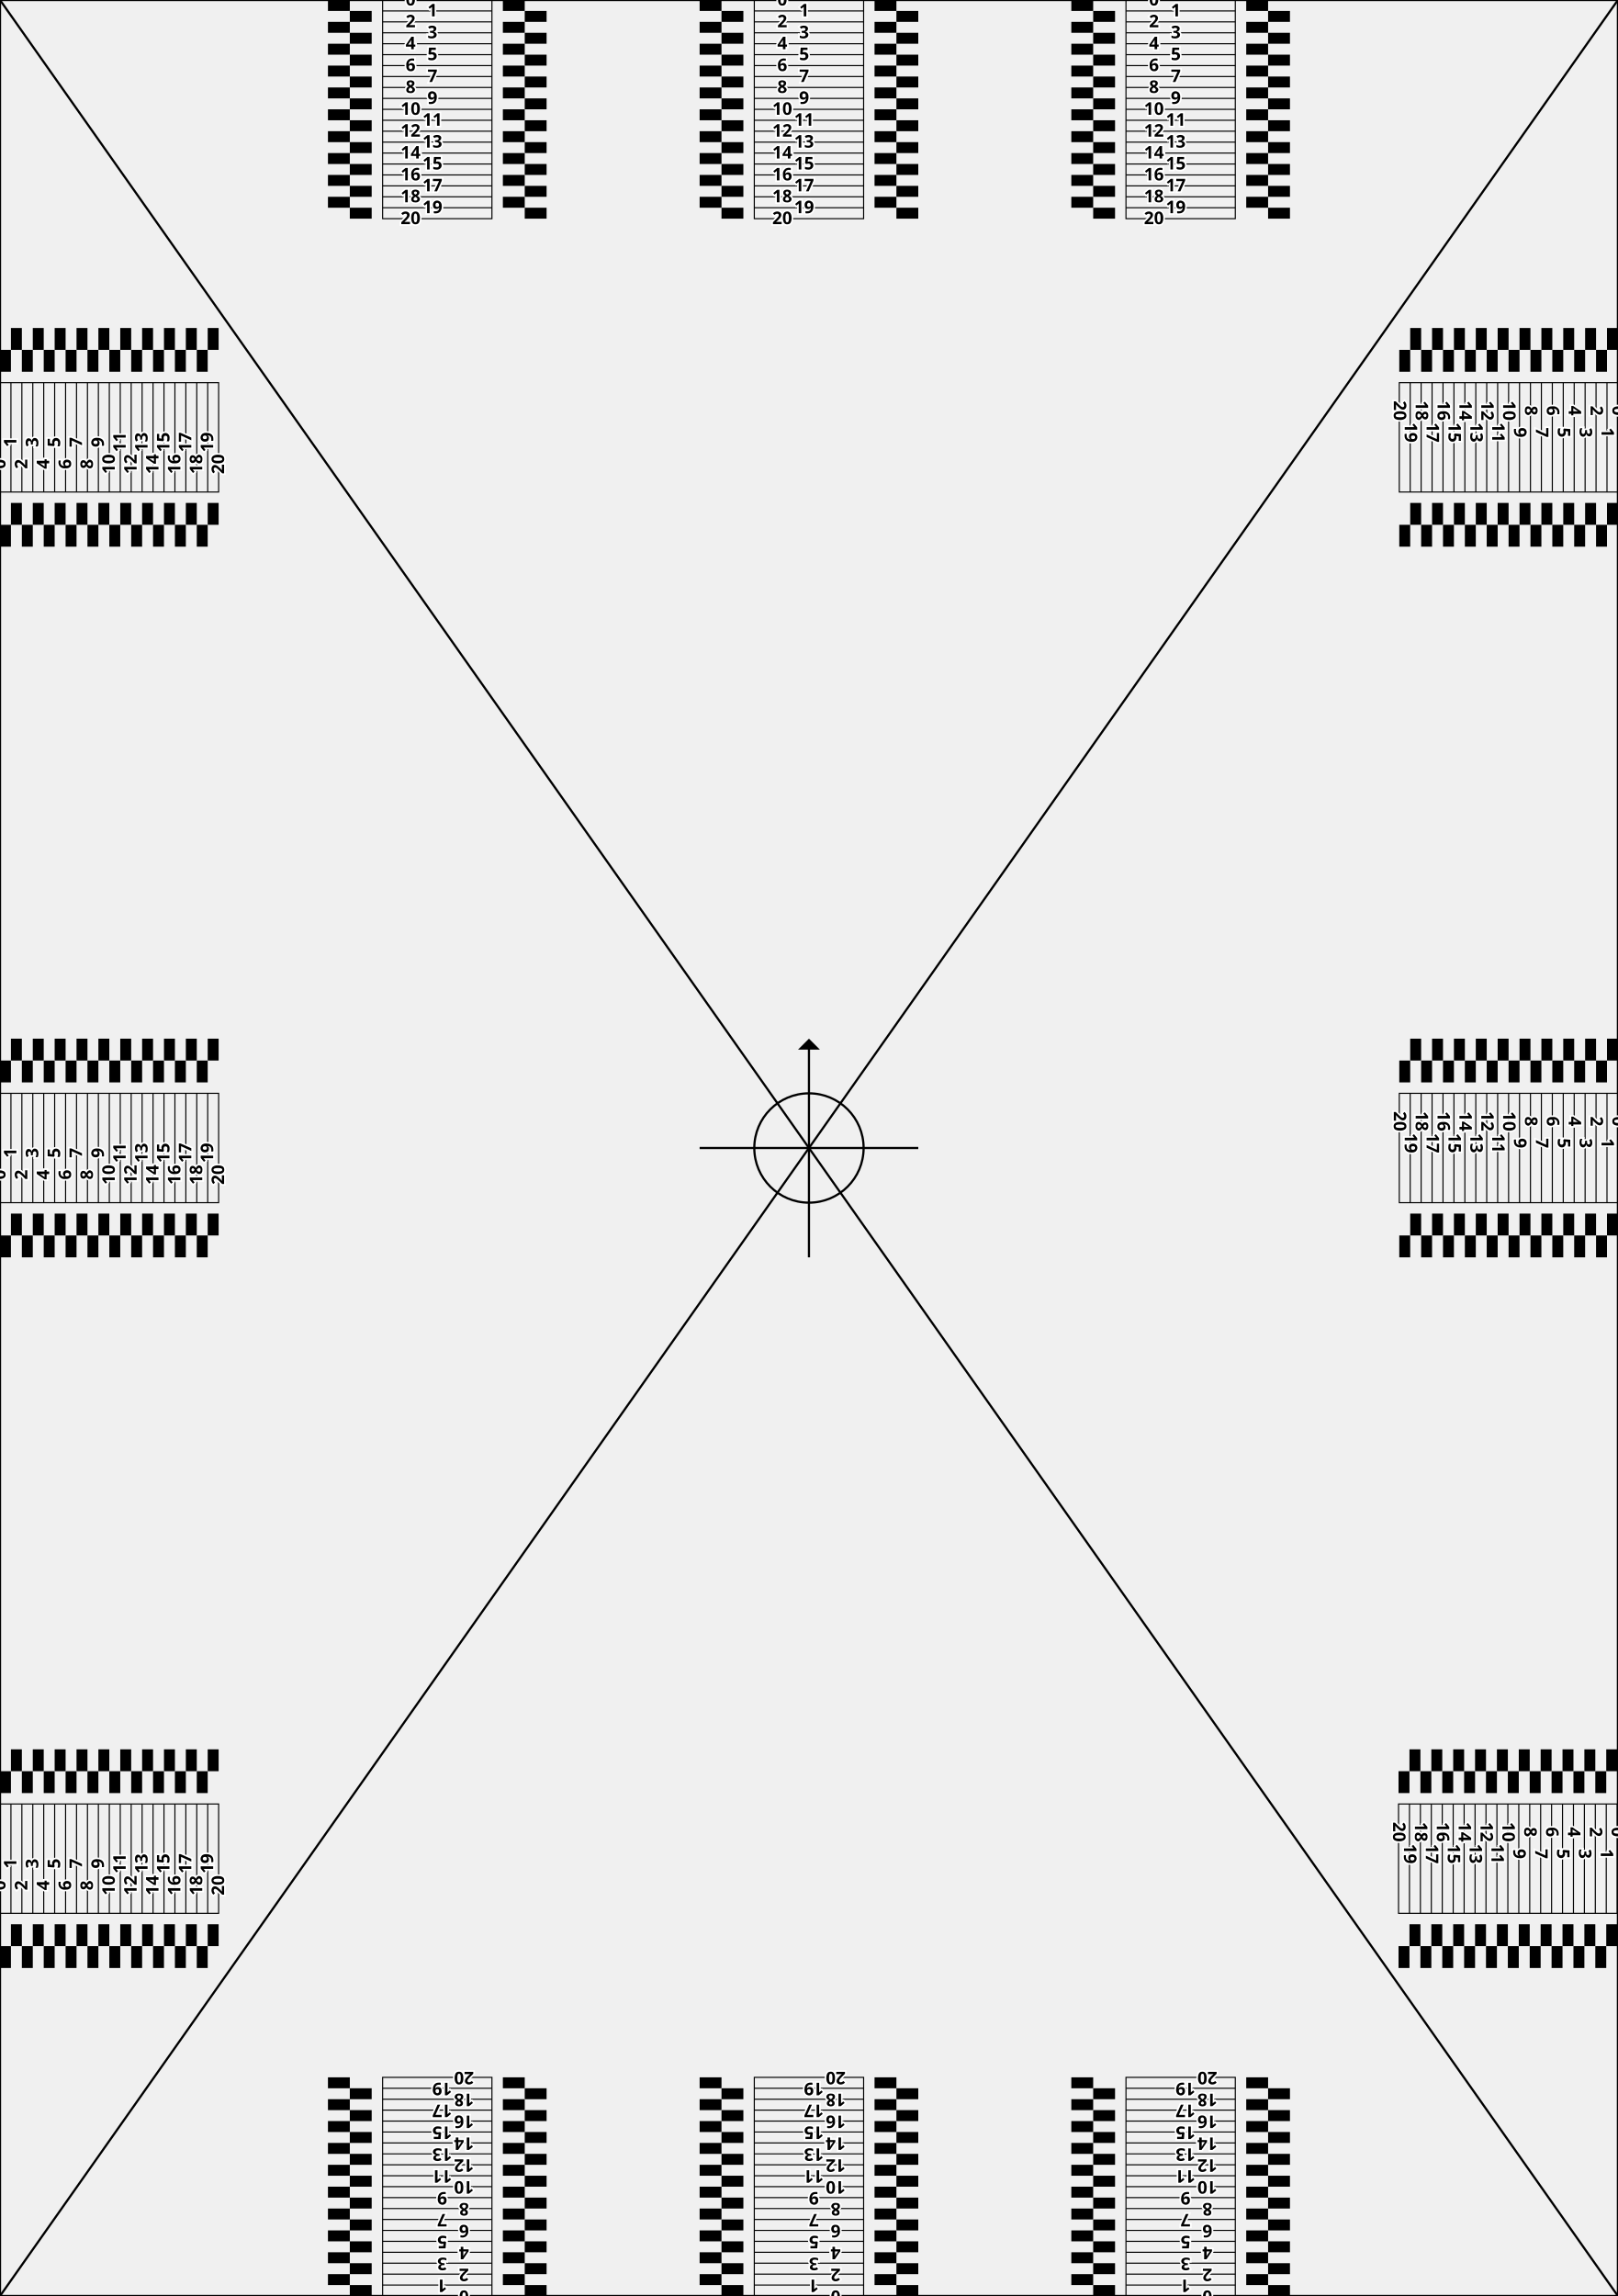
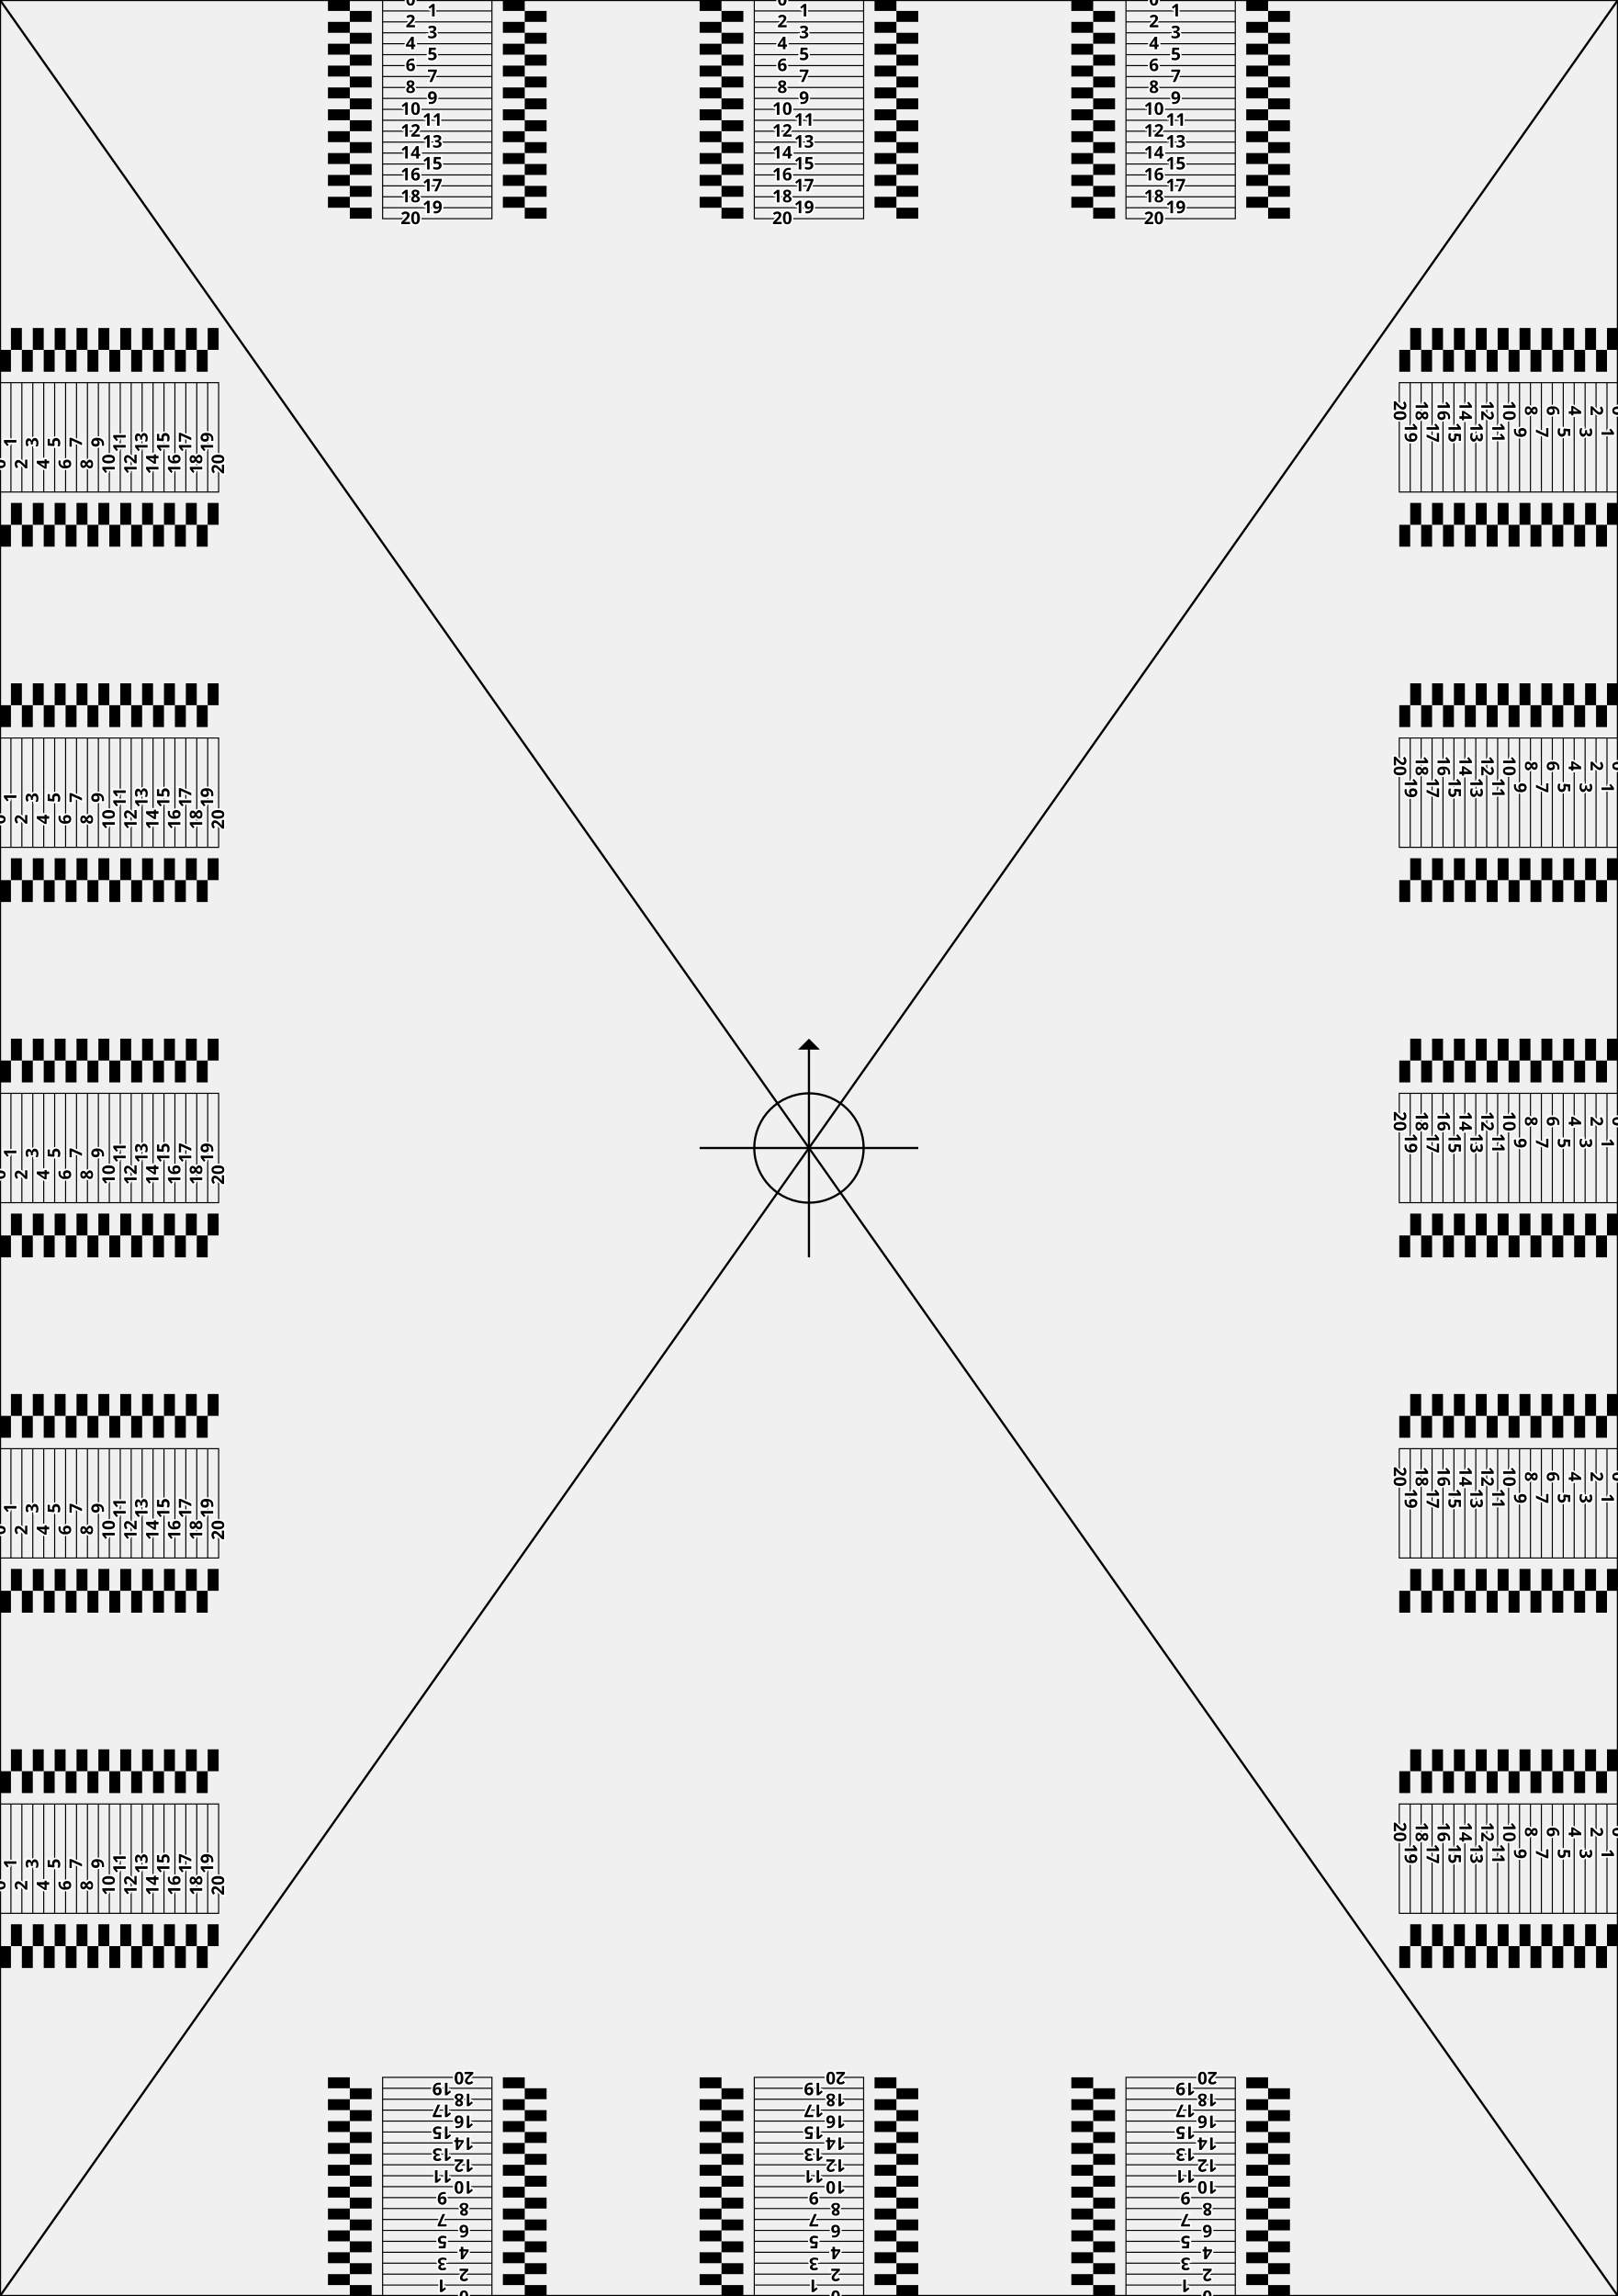
<svg xmlns="http://www.w3.org/2000/svg" xmlns:xlink="http://www.w3.org/1999/xlink" width="148mm" height="210mm" viewBox="0 0 148 210" version="1.1" id="svg1">
  <defs id="defs1" />
  <g id="layer1">
    <rect style="fill:none;fill-rule:evenodd;stroke:#000000;stroke-width:0.2;stroke-linecap:butt;stroke-dasharray:none;paint-order:stroke fill markers" id="rect61" width="148" height="210" x="0" y="0" />
    <g id="g53" transform="translate(19)">
      <path style="fill:none;stroke:#000000;stroke-width:0.1;stroke-linecap:butt;stroke-linejoin:miter;stroke-dasharray:none;stroke-opacity:1" d="M 26,1 H 16" id="path28-9" />
      <path style="fill:none;stroke:#000000;stroke-width:0.1;stroke-linecap:butt;stroke-linejoin:miter;stroke-dasharray:none;stroke-opacity:1" d="M 26,2 H 16" id="path28-4" />
      <path style="fill:none;stroke:#000000;stroke-width:0.1;stroke-linecap:butt;stroke-linejoin:miter;stroke-dasharray:none;stroke-opacity:1" d="M 26,3 H 16" id="path28-9-3" />
      <path style="fill:none;stroke:#000000;stroke-width:0.1;stroke-linecap:butt;stroke-linejoin:miter;stroke-dasharray:none;stroke-opacity:1" d="M 26,4 H 16" id="path28-4-2" />
      <path style="fill:none;stroke:#000000;stroke-width:0.1;stroke-linecap:butt;stroke-linejoin:miter;stroke-dasharray:none;stroke-opacity:1" d="M 26,5 H 16" id="path28-9-3-0" />
      <path style="fill:none;stroke:#000000;stroke-width:0.1;stroke-linecap:butt;stroke-linejoin:miter;stroke-dasharray:none;stroke-opacity:1" d="M 26,6 H 16" id="path28-5" />
      <path style="fill:none;stroke:#000000;stroke-width:0.1;stroke-linecap:butt;stroke-linejoin:miter;stroke-dasharray:none;stroke-opacity:1" d="M 26,7 H 16" id="path28-9-1" />
      <path style="fill:none;stroke:#000000;stroke-width:0.1;stroke-linecap:butt;stroke-linejoin:miter;stroke-dasharray:none;stroke-opacity:1" d="M 26,8 H 16" id="path28-4-7" />
      <path style="fill:none;stroke:#000000;stroke-width:0.1;stroke-linecap:butt;stroke-linejoin:miter;stroke-dasharray:none;stroke-opacity:1" d="M 26,9 H 16" id="path28-9-3-4" />
      <path style="fill:none;stroke:#000000;stroke-width:0.1;stroke-linecap:butt;stroke-linejoin:miter;stroke-dasharray:none;stroke-opacity:1" d="M 26,10 H 16" id="path28-4-2-1" />
      <path style="fill:none;stroke:#000000;stroke-width:0.1;stroke-linecap:butt;stroke-linejoin:miter;stroke-dasharray:none;stroke-opacity:1" d="M 26,11 H 16" id="path28-9-3-0-7" />
      <path style="fill:none;stroke:#000000;stroke-width:0.1;stroke-linecap:butt;stroke-linejoin:miter;stroke-dasharray:none;stroke-opacity:1" d="M 26,12 H 16" id="path28-7" />
      <path style="fill:none;stroke:#000000;stroke-width:0.1;stroke-linecap:butt;stroke-linejoin:miter;stroke-dasharray:none;stroke-opacity:1" d="M 26,13 H 16" id="path28-9-0" />
      <path style="fill:none;stroke:#000000;stroke-width:0.1;stroke-linecap:butt;stroke-linejoin:miter;stroke-dasharray:none;stroke-opacity:1" d="M 26,14 H 16" id="path28-4-4" />
      <path style="fill:none;stroke:#000000;stroke-width:0.1;stroke-linecap:butt;stroke-linejoin:miter;stroke-dasharray:none;stroke-opacity:1" d="M 26,15 H 16" id="path28-9-3-08" />
      <path style="fill:none;stroke:#000000;stroke-width:0.1;stroke-linecap:butt;stroke-linejoin:miter;stroke-dasharray:none;stroke-opacity:1" d="M 26,16 H 16" id="path28-9-3-0-7-1" />
      <path style="fill:none;stroke:#000000;stroke-width:0.1;stroke-linecap:butt;stroke-linejoin:miter;stroke-dasharray:none;stroke-opacity:1" d="M 26,17 H 16" id="path28-7-9" />
      <path style="fill:none;stroke:#000000;stroke-width:0.1;stroke-linecap:butt;stroke-linejoin:miter;stroke-dasharray:none;stroke-opacity:1" d="M 26,18 H 16" id="path28-9-0-6" />
      <path style="fill:none;stroke:#000000;stroke-width:0.1;stroke-linecap:butt;stroke-linejoin:miter;stroke-dasharray:none;stroke-opacity:1" d="M 26,19 H 16" id="path28-4-4-4" />
      <rect style="fill:none;fill-rule:evenodd;stroke:#000000;stroke-width:0.1;stroke-linecap:butt;stroke-dasharray:none;paint-order:stroke fill markers" id="rect30" width="10" height="20" x="16" y="0" />
      <text xml:space="preserve" style="font-style:normal;font-variant:normal;font-weight:bold;font-stretch:normal;font-size:1.587px;line-height:1.25;font-family:'Noto Sans';-inkscape-font-specification:'Noto Sans Bold';text-align:center;letter-spacing:0px;word-spacing:0px;writing-mode:lr-tb;text-anchor:middle;stroke:#ffffff;stroke-width:0.3;stroke-dasharray:none;paint-order:stroke fill markers" x="20" y="0.5" id="text2">
        <tspan id="tspan2" style="font-style:normal;font-variant:normal;font-weight:bold;font-stretch:normal;font-size:1.587px;font-family:'Noto Sans';-inkscape-font-specification:'Noto Sans Bold';stroke:#ffffff;stroke-width:0.3;stroke-dasharray:none;paint-order:stroke fill markers" x="20" y="0.5">0</tspan>
      </text>
      <text xml:space="preserve" style="font-style:normal;font-variant:normal;font-weight:bold;font-stretch:normal;font-size:1.587px;line-height:1.25;font-family:'Noto Sans';-inkscape-font-specification:'Noto Sans Bold';text-align:center;letter-spacing:0px;word-spacing:0px;writing-mode:lr-tb;text-anchor:middle;stroke:#ffffff;stroke-width:0.3;stroke-dasharray:none;paint-order:stroke fill markers" x="22" y="1.5" id="text2-6">
        <tspan id="tspan2-1" style="font-style:normal;font-variant:normal;font-weight:bold;font-stretch:normal;font-size:1.587px;font-family:'Noto Sans';-inkscape-font-specification:'Noto Sans Bold';stroke:#ffffff;stroke-width:0.3;stroke-dasharray:none;paint-order:stroke fill markers" x="22" y="1.5">1</tspan>
      </text>
      <text xml:space="preserve" style="font-style:normal;font-variant:normal;font-weight:bold;font-stretch:normal;font-size:1.587px;line-height:1.25;font-family:'Noto Sans';-inkscape-font-specification:'Noto Sans Bold';text-align:center;letter-spacing:0px;word-spacing:0px;writing-mode:lr-tb;text-anchor:middle;stroke:#ffffff;stroke-width:0.3;stroke-dasharray:none;paint-order:stroke fill markers" x="20" y="2.5" id="text2-0">
        <tspan id="tspan2-6" style="font-style:normal;font-variant:normal;font-weight:bold;font-stretch:normal;font-size:1.587px;font-family:'Noto Sans';-inkscape-font-specification:'Noto Sans Bold';stroke:#ffffff;stroke-width:0.3;stroke-dasharray:none;paint-order:stroke fill markers" x="20" y="2.5">2</tspan>
      </text>
      <text xml:space="preserve" style="font-style:normal;font-variant:normal;font-weight:bold;font-stretch:normal;font-size:1.587px;line-height:1.25;font-family:'Noto Sans';-inkscape-font-specification:'Noto Sans Bold';text-align:center;letter-spacing:0px;word-spacing:0px;writing-mode:lr-tb;text-anchor:middle;stroke:#ffffff;stroke-width:0.3;stroke-dasharray:none;paint-order:stroke fill markers" x="22" y="3.5" id="text2-6-5">
        <tspan id="tspan2-1-5" style="font-style:normal;font-variant:normal;font-weight:bold;font-stretch:normal;font-size:1.587px;font-family:'Noto Sans';-inkscape-font-specification:'Noto Sans Bold';stroke:#ffffff;stroke-width:0.3;stroke-dasharray:none;paint-order:stroke fill markers" x="22" y="3.5">3</tspan>
      </text>
      <text xml:space="preserve" style="font-style:normal;font-variant:normal;font-weight:bold;font-stretch:normal;font-size:1.587px;line-height:1.25;font-family:'Noto Sans';-inkscape-font-specification:'Noto Sans Bold';text-align:center;letter-spacing:0px;word-spacing:0px;writing-mode:lr-tb;text-anchor:middle;stroke:#ffffff;stroke-width:0.3;stroke-dasharray:none;paint-order:stroke fill markers" x="20" y="4.5" id="text2-69">
        <tspan id="tspan2-3" style="font-style:normal;font-variant:normal;font-weight:bold;font-stretch:normal;font-size:1.587px;font-family:'Noto Sans';-inkscape-font-specification:'Noto Sans Bold';stroke:#ffffff;stroke-width:0.3;stroke-dasharray:none;paint-order:stroke fill markers" x="20" y="4.5">4</tspan>
      </text>
      <text xml:space="preserve" style="font-style:normal;font-variant:normal;font-weight:bold;font-stretch:normal;font-size:1.587px;line-height:1.25;font-family:'Noto Sans';-inkscape-font-specification:'Noto Sans Bold';text-align:center;letter-spacing:0px;word-spacing:0px;writing-mode:lr-tb;text-anchor:middle;stroke:#ffffff;stroke-width:0.3;stroke-dasharray:none;paint-order:stroke fill markers" x="22" y="5.5" id="text2-6-4">
        <tspan id="tspan2-1-52" style="font-style:normal;font-variant:normal;font-weight:bold;font-stretch:normal;font-size:1.587px;font-family:'Noto Sans';-inkscape-font-specification:'Noto Sans Bold';stroke:#ffffff;stroke-width:0.3;stroke-dasharray:none;paint-order:stroke fill markers" x="22" y="5.5">5</tspan>
      </text>
      <text xml:space="preserve" style="font-style:normal;font-variant:normal;font-weight:bold;font-stretch:normal;font-size:1.587px;line-height:1.25;font-family:'Noto Sans';-inkscape-font-specification:'Noto Sans Bold';text-align:center;letter-spacing:0px;word-spacing:0px;writing-mode:lr-tb;text-anchor:middle;stroke:#ffffff;stroke-width:0.3;stroke-dasharray:none;paint-order:stroke fill markers" x="20" y="6.5" id="text2-0-4">
        <tspan id="tspan2-6-7" style="font-style:normal;font-variant:normal;font-weight:bold;font-stretch:normal;font-size:1.587px;font-family:'Noto Sans';-inkscape-font-specification:'Noto Sans Bold';stroke:#ffffff;stroke-width:0.3;stroke-dasharray:none;paint-order:stroke fill markers" x="20" y="6.5">6</tspan>
      </text>
      <text xml:space="preserve" style="font-style:normal;font-variant:normal;font-weight:bold;font-stretch:normal;font-size:1.587px;line-height:1.25;font-family:'Noto Sans';-inkscape-font-specification:'Noto Sans Bold';text-align:center;letter-spacing:0px;word-spacing:0px;writing-mode:lr-tb;text-anchor:middle;stroke:#ffffff;stroke-width:0.3;stroke-dasharray:none;paint-order:stroke fill markers" x="22" y="7.5" id="text2-6-5-4">
        <tspan id="tspan2-1-5-3" style="font-style:normal;font-variant:normal;font-weight:bold;font-stretch:normal;font-size:1.587px;font-family:'Noto Sans';-inkscape-font-specification:'Noto Sans Bold';stroke:#ffffff;stroke-width:0.3;stroke-dasharray:none;paint-order:stroke fill markers" x="22" y="7.5">7</tspan>
      </text>
      <text xml:space="preserve" style="font-style:normal;font-variant:normal;font-weight:bold;font-stretch:normal;font-size:1.587px;line-height:1.25;font-family:'Noto Sans';-inkscape-font-specification:'Noto Sans Bold';text-align:center;letter-spacing:0px;word-spacing:0px;writing-mode:lr-tb;text-anchor:middle;stroke:#ffffff;stroke-width:0.3;stroke-dasharray:none;paint-order:stroke fill markers" x="20" y="8.5" id="text2-8">
        <tspan id="tspan2-8" style="font-style:normal;font-variant:normal;font-weight:bold;font-stretch:normal;font-size:1.587px;font-family:'Noto Sans';-inkscape-font-specification:'Noto Sans Bold';stroke:#ffffff;stroke-width:0.3;stroke-dasharray:none;paint-order:stroke fill markers" x="20" y="8.5">8</tspan>
      </text>
      <text xml:space="preserve" style="font-style:normal;font-variant:normal;font-weight:bold;font-stretch:normal;font-size:1.587px;line-height:1.25;font-family:'Noto Sans';-inkscape-font-specification:'Noto Sans Bold';text-align:center;letter-spacing:0px;word-spacing:0px;writing-mode:lr-tb;text-anchor:middle;stroke:#ffffff;stroke-width:0.3;stroke-dasharray:none;paint-order:stroke fill markers" x="22" y="9.5" id="text2-6-3">
        <tspan id="tspan2-1-1" style="font-style:normal;font-variant:normal;font-weight:bold;font-stretch:normal;font-size:1.587px;font-family:'Noto Sans';-inkscape-font-specification:'Noto Sans Bold';stroke:#ffffff;stroke-width:0.3;stroke-dasharray:none;paint-order:stroke fill markers" x="22" y="9.5">9</tspan>
      </text>
      <text xml:space="preserve" style="font-style:normal;font-variant:normal;font-weight:bold;font-stretch:normal;font-size:1.587px;line-height:1.25;font-family:'Noto Sans';-inkscape-font-specification:'Noto Sans Bold';text-align:center;letter-spacing:0px;word-spacing:0px;writing-mode:lr-tb;text-anchor:middle;stroke:#ffffff;stroke-width:0.3;stroke-dasharray:none;paint-order:stroke fill markers" x="20" y="10.5" id="text2-0-9">
        <tspan id="tspan2-6-2" style="font-style:normal;font-variant:normal;font-weight:bold;font-stretch:normal;font-size:1.587px;font-family:'Noto Sans';-inkscape-font-specification:'Noto Sans Bold';stroke:#ffffff;stroke-width:0.3;stroke-dasharray:none;paint-order:stroke fill markers" x="20" y="10.5">10</tspan>
      </text>
      <text xml:space="preserve" style="font-style:normal;font-variant:normal;font-weight:bold;font-stretch:normal;font-size:1.587px;line-height:1.25;font-family:'Noto Sans';-inkscape-font-specification:'Noto Sans Bold';text-align:center;letter-spacing:0px;word-spacing:0px;writing-mode:lr-tb;text-anchor:middle;stroke:#ffffff;stroke-width:0.3;stroke-dasharray:none;paint-order:stroke fill markers" x="22" y="11.5" id="text2-6-5-6">
        <tspan id="tspan2-1-5-8" style="font-style:normal;font-variant:normal;font-weight:bold;font-stretch:normal;font-size:1.587px;font-family:'Noto Sans';-inkscape-font-specification:'Noto Sans Bold';stroke:#ffffff;stroke-width:0.3;stroke-dasharray:none;paint-order:stroke fill markers" x="22" y="11.5">11</tspan>
      </text>
      <text xml:space="preserve" style="font-style:normal;font-variant:normal;font-weight:bold;font-stretch:normal;font-size:1.587px;line-height:1.25;font-family:'Noto Sans';-inkscape-font-specification:'Noto Sans Bold';text-align:center;letter-spacing:0px;word-spacing:0px;writing-mode:lr-tb;text-anchor:middle;stroke:#ffffff;stroke-width:0.3;stroke-dasharray:none;paint-order:stroke fill markers" x="20" y="12.5" id="text2-6-4-4">
        <tspan id="tspan2-1-52-9" style="font-style:normal;font-variant:normal;font-weight:bold;font-stretch:normal;font-size:1.587px;font-family:'Noto Sans';-inkscape-font-specification:'Noto Sans Bold';stroke:#ffffff;stroke-width:0.3;stroke-dasharray:none;paint-order:stroke fill markers" x="20" y="12.5">12</tspan>
      </text>
      <text xml:space="preserve" style="font-style:normal;font-variant:normal;font-weight:bold;font-stretch:normal;font-size:1.587px;line-height:1.25;font-family:'Noto Sans';-inkscape-font-specification:'Noto Sans Bold';text-align:center;letter-spacing:0px;word-spacing:0px;writing-mode:lr-tb;text-anchor:middle;stroke:#ffffff;stroke-width:0.3;stroke-dasharray:none;paint-order:stroke fill markers" x="22" y="13.5" id="text2-0-4-0">
        <tspan id="tspan2-6-7-4" style="font-style:normal;font-variant:normal;font-weight:bold;font-stretch:normal;font-size:1.587px;font-family:'Noto Sans';-inkscape-font-specification:'Noto Sans Bold';stroke:#ffffff;stroke-width:0.3;stroke-dasharray:none;paint-order:stroke fill markers" x="22" y="13.5">13</tspan>
      </text>
      <text xml:space="preserve" style="font-style:normal;font-variant:normal;font-weight:bold;font-stretch:normal;font-size:1.587px;line-height:1.25;font-family:'Noto Sans';-inkscape-font-specification:'Noto Sans Bold';text-align:center;letter-spacing:0px;word-spacing:0px;writing-mode:lr-tb;text-anchor:middle;stroke:#ffffff;stroke-width:0.3;stroke-dasharray:none;paint-order:stroke fill markers" x="20" y="14.5" id="text2-6-5-4-7">
        <tspan id="tspan2-1-5-3-1" style="font-style:normal;font-variant:normal;font-weight:bold;font-stretch:normal;font-size:1.587px;font-family:'Noto Sans';-inkscape-font-specification:'Noto Sans Bold';stroke:#ffffff;stroke-width:0.3;stroke-dasharray:none;paint-order:stroke fill markers" x="20" y="14.5">14</tspan>
      </text>
      <text xml:space="preserve" style="font-style:normal;font-variant:normal;font-weight:bold;font-stretch:normal;font-size:1.587px;line-height:1.25;font-family:'Noto Sans';-inkscape-font-specification:'Noto Sans Bold';text-align:center;letter-spacing:0px;word-spacing:0px;writing-mode:lr-tb;text-anchor:middle;stroke:#ffffff;stroke-width:0.3;stroke-dasharray:none;paint-order:stroke fill markers" x="20" y="16.5" id="text2-0-9-0">
        <tspan id="tspan2-6-2-2" style="font-style:normal;font-variant:normal;font-weight:bold;font-stretch:normal;font-size:1.587px;font-family:'Noto Sans';-inkscape-font-specification:'Noto Sans Bold';stroke:#ffffff;stroke-width:0.3;stroke-dasharray:none;paint-order:stroke fill markers" x="20" y="16.5">16</tspan>
      </text>
      <text xml:space="preserve" style="font-style:normal;font-variant:normal;font-weight:bold;font-stretch:normal;font-size:1.587px;line-height:1.25;font-family:'Noto Sans';-inkscape-font-specification:'Noto Sans Bold';text-align:center;letter-spacing:0px;word-spacing:0px;writing-mode:lr-tb;text-anchor:middle;stroke:#ffffff;stroke-width:0.3;stroke-dasharray:none;paint-order:stroke fill markers" x="22" y="17.5" id="text2-6-5-6-2">
        <tspan id="tspan2-1-5-8-9" style="font-style:normal;font-variant:normal;font-weight:bold;font-stretch:normal;font-size:1.587px;font-family:'Noto Sans';-inkscape-font-specification:'Noto Sans Bold';stroke:#ffffff;stroke-width:0.3;stroke-dasharray:none;paint-order:stroke fill markers" x="22" y="17.5">17</tspan>
      </text>
      <text xml:space="preserve" style="font-style:normal;font-variant:normal;font-weight:bold;font-stretch:normal;font-size:1.587px;line-height:1.25;font-family:'Noto Sans';-inkscape-font-specification:'Noto Sans Bold';text-align:center;letter-spacing:0px;word-spacing:0px;writing-mode:lr-tb;text-anchor:middle;stroke:#ffffff;stroke-width:0.3;stroke-dasharray:none;paint-order:stroke fill markers" x="20" y="18.5" id="text2-6-4-4-7">
        <tspan id="tspan2-1-52-9-5" style="font-style:normal;font-variant:normal;font-weight:bold;font-stretch:normal;font-size:1.587px;font-family:'Noto Sans';-inkscape-font-specification:'Noto Sans Bold';stroke:#ffffff;stroke-width:0.3;stroke-dasharray:none;paint-order:stroke fill markers" x="20" y="18.5">18</tspan>
      </text>
      <text xml:space="preserve" style="font-style:normal;font-variant:normal;font-weight:bold;font-stretch:normal;font-size:1.587px;line-height:1.25;font-family:'Noto Sans';-inkscape-font-specification:'Noto Sans Bold';text-align:center;letter-spacing:0px;word-spacing:0px;writing-mode:lr-tb;text-anchor:middle;stroke:#ffffff;stroke-width:0.3;stroke-dasharray:none;paint-order:stroke fill markers" x="22" y="19.5" id="text2-0-4-0-6">
        <tspan id="tspan2-6-7-4-4" style="font-style:normal;font-variant:normal;font-weight:bold;font-stretch:normal;font-size:1.587px;font-family:'Noto Sans';-inkscape-font-specification:'Noto Sans Bold';stroke:#ffffff;stroke-width:0.3;stroke-dasharray:none;paint-order:stroke fill markers" x="22" y="19.5">19</tspan>
      </text>
      <text xml:space="preserve" style="font-style:normal;font-variant:normal;font-weight:bold;font-stretch:normal;font-size:1.587px;line-height:1.25;font-family:'Noto Sans';-inkscape-font-specification:'Noto Sans Bold';text-align:center;letter-spacing:0px;word-spacing:0px;writing-mode:lr-tb;text-anchor:middle;stroke:#ffffff;stroke-width:0.3;stroke-dasharray:none;paint-order:stroke fill markers" x="20" y="20.5" id="text2-6-5-4-7-6">
        <tspan id="tspan2-1-5-3-1-3" style="font-style:normal;font-variant:normal;font-weight:bold;font-stretch:normal;font-size:1.587px;font-family:'Noto Sans';-inkscape-font-specification:'Noto Sans Bold';stroke:#ffffff;stroke-width:0.3;stroke-dasharray:none;paint-order:stroke fill markers" x="20" y="20.5">20</tspan>
      </text>
      <text xml:space="preserve" style="font-style:normal;font-variant:normal;font-weight:bold;font-stretch:normal;font-size:1.587px;line-height:1.25;font-family:'Noto Sans';-inkscape-font-specification:'Noto Sans Bold';text-align:center;letter-spacing:0px;word-spacing:0px;writing-mode:lr-tb;text-anchor:middle;stroke:#ffffff;stroke-width:0.3;stroke-dasharray:none;paint-order:stroke fill markers" x="22" y="15.5" id="text2-8-2">
        <tspan id="tspan2-8-7" style="font-style:normal;font-variant:normal;font-weight:bold;font-stretch:normal;font-size:1.587px;font-family:'Noto Sans';-inkscape-font-specification:'Noto Sans Bold';stroke:#ffffff;stroke-width:0.3;stroke-dasharray:none;paint-order:stroke fill markers" x="22" y="15.5">15</tspan>
      </text>
      <rect style="fill:#000000;fill-rule:evenodd;stroke:none;stroke-width:0.1;stroke-linecap:butt;stroke-dasharray:none;paint-order:stroke fill markers" id="rect34" width="2" height="1" x="27" y="0" />
      <rect style="fill:#000000;fill-rule:evenodd;stroke:none;stroke-width:0.1;stroke-linecap:butt;stroke-dasharray:none;paint-order:stroke fill markers" id="rect35" width="2" height="1" x="29" y="1" />
      <rect style="fill:#000000;fill-rule:evenodd;stroke:none;stroke-width:0.1;stroke-linecap:butt;stroke-dasharray:none;paint-order:stroke fill markers" id="rect36" width="2" height="1" x="27" y="2" />
      <rect style="fill:#000000;fill-rule:evenodd;stroke:none;stroke-width:0.1;stroke-linecap:butt;stroke-dasharray:none;paint-order:stroke fill markers" id="rect37" width="2" height="1" x="29" y="3" />
      <rect style="fill:#000000;fill-rule:evenodd;stroke:none;stroke-width:0.1;stroke-linecap:butt;stroke-dasharray:none;paint-order:stroke fill markers" id="rect38" width="2" height="1" x="27" y="4" />
      <rect style="fill:#000000;fill-rule:evenodd;stroke:none;stroke-width:0.1;stroke-linecap:butt;stroke-dasharray:none;paint-order:stroke fill markers" id="rect39" width="2" height="1" x="29" y="5" />
      <rect style="fill:#000000;fill-rule:evenodd;stroke:none;stroke-width:0.1;stroke-linecap:butt;stroke-dasharray:none;paint-order:stroke fill markers" id="rect40" width="2" height="1" x="27" y="6" />
      <rect style="fill:#000000;fill-rule:evenodd;stroke:none;stroke-width:0.1;stroke-linecap:butt;stroke-dasharray:none;paint-order:stroke fill markers" id="rect41" width="2" height="1" x="29" y="7" />
      <rect style="fill:#000000;fill-rule:evenodd;stroke:none;stroke-width:0.1;stroke-linecap:butt;stroke-dasharray:none;paint-order:stroke fill markers" id="rect42" width="2" height="1" x="27" y="8" />
      <rect style="fill:#000000;fill-rule:evenodd;stroke:none;stroke-width:0.1;stroke-linecap:butt;stroke-dasharray:none;paint-order:stroke fill markers" id="rect43" width="2" height="1" x="29" y="9" />
      <rect style="fill:#000000;fill-rule:evenodd;stroke:none;stroke-width:0.1;stroke-linecap:butt;stroke-dasharray:none;paint-order:stroke fill markers" id="rect44" width="2" height="1" x="27" y="10" />
      <rect style="fill:#000000;fill-rule:evenodd;stroke:none;stroke-width:0.1;stroke-linecap:butt;stroke-dasharray:none;paint-order:stroke fill markers" id="rect45" width="2" height="1" x="29" y="11" />
      <rect style="fill:#000000;fill-rule:evenodd;stroke:none;stroke-width:0.1;stroke-linecap:butt;stroke-dasharray:none;paint-order:stroke fill markers" id="rect46" width="2" height="1" x="27" y="12" />
      <rect style="fill:#000000;fill-rule:evenodd;stroke:none;stroke-width:0.1;stroke-linecap:butt;stroke-dasharray:none;paint-order:stroke fill markers" id="rect47" width="2" height="1" x="29" y="13" />
      <rect style="fill:#000000;fill-rule:evenodd;stroke:none;stroke-width:0.1;stroke-linecap:butt;stroke-dasharray:none;paint-order:stroke fill markers" id="rect48" width="2" height="1" x="27" y="14" />
      <rect style="fill:#000000;fill-rule:evenodd;stroke:none;stroke-width:0.1;stroke-linecap:butt;stroke-dasharray:none;paint-order:stroke fill markers" id="rect49" width="2" height="1" x="29" y="15" />
      <rect style="fill:#000000;fill-rule:evenodd;stroke:none;stroke-width:0.1;stroke-linecap:butt;stroke-dasharray:none;paint-order:stroke fill markers" id="rect50" width="2" height="1" x="27" y="16" />
      <rect style="fill:#000000;fill-rule:evenodd;stroke:none;stroke-width:0.1;stroke-linecap:butt;stroke-dasharray:none;paint-order:stroke fill markers" id="rect51" width="2" height="1" x="29" y="17" />
      <rect style="fill:#000000;fill-rule:evenodd;stroke:none;stroke-width:0.1;stroke-linecap:butt;stroke-dasharray:none;paint-order:stroke fill markers" id="rect52" width="2" height="1" x="27" y="18" />
      <rect style="fill:#000000;fill-rule:evenodd;stroke:none;stroke-width:0.1;stroke-linecap:butt;stroke-dasharray:none;paint-order:stroke fill markers" id="rect53" width="2" height="1" x="29" y="19" />
      <rect style="fill:#000000;fill-rule:evenodd;stroke:none;stroke-width:0.1;stroke-linecap:butt;stroke-dasharray:none;paint-order:stroke fill markers" id="rect34-6" width="2" height="1" x="11" y="0" />
      <rect style="fill:#000000;fill-rule:evenodd;stroke:none;stroke-width:0.1;stroke-linecap:butt;stroke-dasharray:none;paint-order:stroke fill markers" id="rect35-0" width="2" height="1" x="13" y="1" />
      <rect style="fill:#000000;fill-rule:evenodd;stroke:none;stroke-width:0.1;stroke-linecap:butt;stroke-dasharray:none;paint-order:stroke fill markers" id="rect36-8" width="2" height="1" x="11" y="2" />
      <rect style="fill:#000000;fill-rule:evenodd;stroke:none;stroke-width:0.1;stroke-linecap:butt;stroke-dasharray:none;paint-order:stroke fill markers" id="rect37-5" width="2" height="1" x="13" y="3" />
      <rect style="fill:#000000;fill-rule:evenodd;stroke:none;stroke-width:0.1;stroke-linecap:butt;stroke-dasharray:none;paint-order:stroke fill markers" id="rect38-3" width="2" height="1" x="11" y="4" />
      <rect style="fill:#000000;fill-rule:evenodd;stroke:none;stroke-width:0.1;stroke-linecap:butt;stroke-dasharray:none;paint-order:stroke fill markers" id="rect39-9" width="2" height="1" x="13" y="5" />
      <rect style="fill:#000000;fill-rule:evenodd;stroke:none;stroke-width:0.1;stroke-linecap:butt;stroke-dasharray:none;paint-order:stroke fill markers" id="rect40-4" width="2" height="1" x="11" y="6" />
      <rect style="fill:#000000;fill-rule:evenodd;stroke:none;stroke-width:0.1;stroke-linecap:butt;stroke-dasharray:none;paint-order:stroke fill markers" id="rect41-1" width="2" height="1" x="13" y="7" />
      <rect style="fill:#000000;fill-rule:evenodd;stroke:none;stroke-width:0.1;stroke-linecap:butt;stroke-dasharray:none;paint-order:stroke fill markers" id="rect42-5" width="2" height="1" x="11" y="8" />
      <rect style="fill:#000000;fill-rule:evenodd;stroke:none;stroke-width:0.1;stroke-linecap:butt;stroke-dasharray:none;paint-order:stroke fill markers" id="rect43-4" width="2" height="1" x="13" y="9" />
      <rect style="fill:#000000;fill-rule:evenodd;stroke:none;stroke-width:0.1;stroke-linecap:butt;stroke-dasharray:none;paint-order:stroke fill markers" id="rect44-1" width="2" height="1" x="11" y="10" />
      <rect style="fill:#000000;fill-rule:evenodd;stroke:none;stroke-width:0.1;stroke-linecap:butt;stroke-dasharray:none;paint-order:stroke fill markers" id="rect45-5" width="2" height="1" x="13" y="11" />
      <rect style="fill:#000000;fill-rule:evenodd;stroke:none;stroke-width:0.1;stroke-linecap:butt;stroke-dasharray:none;paint-order:stroke fill markers" id="rect46-5" width="2" height="1" x="11" y="12" />
      <rect style="fill:#000000;fill-rule:evenodd;stroke:none;stroke-width:0.1;stroke-linecap:butt;stroke-dasharray:none;paint-order:stroke fill markers" id="rect47-4" width="2" height="1" x="13" y="13" />
      <rect style="fill:#000000;fill-rule:evenodd;stroke:none;stroke-width:0.1;stroke-linecap:butt;stroke-dasharray:none;paint-order:stroke fill markers" id="rect48-9" width="2" height="1" x="11" y="14" />
      <rect style="fill:#000000;fill-rule:evenodd;stroke:none;stroke-width:0.1;stroke-linecap:butt;stroke-dasharray:none;paint-order:stroke fill markers" id="rect49-8" width="2" height="1" x="13" y="15" />
      <rect style="fill:#000000;fill-rule:evenodd;stroke:none;stroke-width:0.1;stroke-linecap:butt;stroke-dasharray:none;paint-order:stroke fill markers" id="rect50-3" width="2" height="1" x="11" y="16" />
      <rect style="fill:#000000;fill-rule:evenodd;stroke:none;stroke-width:0.1;stroke-linecap:butt;stroke-dasharray:none;paint-order:stroke fill markers" id="rect51-8" width="2" height="1" x="13" y="17" />
      <rect style="fill:#000000;fill-rule:evenodd;stroke:none;stroke-width:0.1;stroke-linecap:butt;stroke-dasharray:none;paint-order:stroke fill markers" id="rect52-5" width="2" height="1" x="11" y="18" />
      <rect style="fill:#000000;fill-rule:evenodd;stroke:none;stroke-width:0.1;stroke-linecap:butt;stroke-dasharray:none;paint-order:stroke fill markers" id="rect53-2" width="2" height="1" x="13" y="19" />
    </g>
    <use x="0" y="0" xlink:href="#g53" id="use53" transform="translate(34)" />
    <use x="0" y="0" xlink:href="#g53" id="use53-3" transform="rotate(90,74,74)" />
    <use x="0" y="0" xlink:href="#g53" id="use53-0" transform="translate(68)" />
-     <use x="0" y="0" xlink:href="#g53" id="use53-4" transform="rotate(90,8.96623,138.9662)" />
-     <use x="0" y="0" xlink:href="#g53" id="use53-0-4" transform="rotate(90,41.49999,106.5)" />
+     <use x="0" y="0" xlink:href="#g53" id="use53-4" transform="rotate(90,8.999999,139)" />
+     <use x="0" y="0" xlink:href="#g53" id="use53-0-4" transform="rotate(90,41.5,106.5)" />
    <use x="0" y="0" xlink:href="#g53" id="use53-3-4" transform="rotate(180,40,105)" />
    <use x="0" y="0" xlink:href="#g53" id="use53-4-7" transform="rotate(180,57,105)" />
    <use x="0" y="0" xlink:href="#g53" id="use53-0-4-6" transform="rotate(180,74,105)" />
    <use x="0" y="0" xlink:href="#g53" id="use53-3-2" transform="rotate(-90,40,40)" />
    <use x="0" y="0" xlink:href="#g53" id="use53-4-5" transform="rotate(-90,105,105)" />
    <use x="0" y="0" xlink:href="#g53" id="use53-0-4-8" transform="rotate(-90,72.5,72.5)" />
+     <use x="0" y="0" xlink:href="#g53" id="use53-3-5" transform="rotate(90,57.75,90.25)" />
+     <use x="0" y="0" xlink:href="#g53" id="use53-0-4-3" transform="rotate(90,25.25,122.75)" />
+     <use x="0" y="0" xlink:href="#g53" id="use53-3-2-5" transform="rotate(-90,56.25,56.25)" />
+     <use x="0" y="0" xlink:href="#g53" id="use53-0-4-8-6" transform="rotate(-90,88.75,88.75)" />
    <path style="fill:none;stroke:#000000;stroke-width:0.2;stroke-linecap:butt;stroke-linejoin:miter;stroke-dasharray:none;stroke-opacity:1" d="M 0,0 148,210" id="path58" />
    <path style="fill:none;stroke:#000000;stroke-width:0.2;stroke-linecap:butt;stroke-linejoin:miter;stroke-dasharray:none;stroke-opacity:1" d="M 148,0 0,210" id="path58-3" />
    <g id="g61" transform="translate(-41,-20)">
      <ellipse style="fill:none;fill-rule:evenodd;stroke:#000000;stroke-width:0.2;stroke-linecap:butt;stroke-dasharray:none;paint-order:stroke fill markers" id="path59" cx="115" cy="125" rx="5" ry="5" />
      <path style="fill:none;stroke:#000000;stroke-width:0.2;stroke-linecap:butt;stroke-linejoin:miter;stroke-dasharray:none;stroke-opacity:1" d="M 115,115.5 V 135" id="path60" />
      <path style="fill:none;stroke:#000000;stroke-width:0.2;stroke-linecap:butt;stroke-linejoin:miter;stroke-dasharray:none;stroke-opacity:1" d="m 105,125 h 20" id="path61" />
      <path style="fill:#000000;stroke:none;stroke-width:0.265px;stroke-linecap:butt;stroke-linejoin:miter;stroke-opacity:1" d="m 115,115 1,1 h -2 z" id="path3" />
    </g>
  </g>
</svg>
